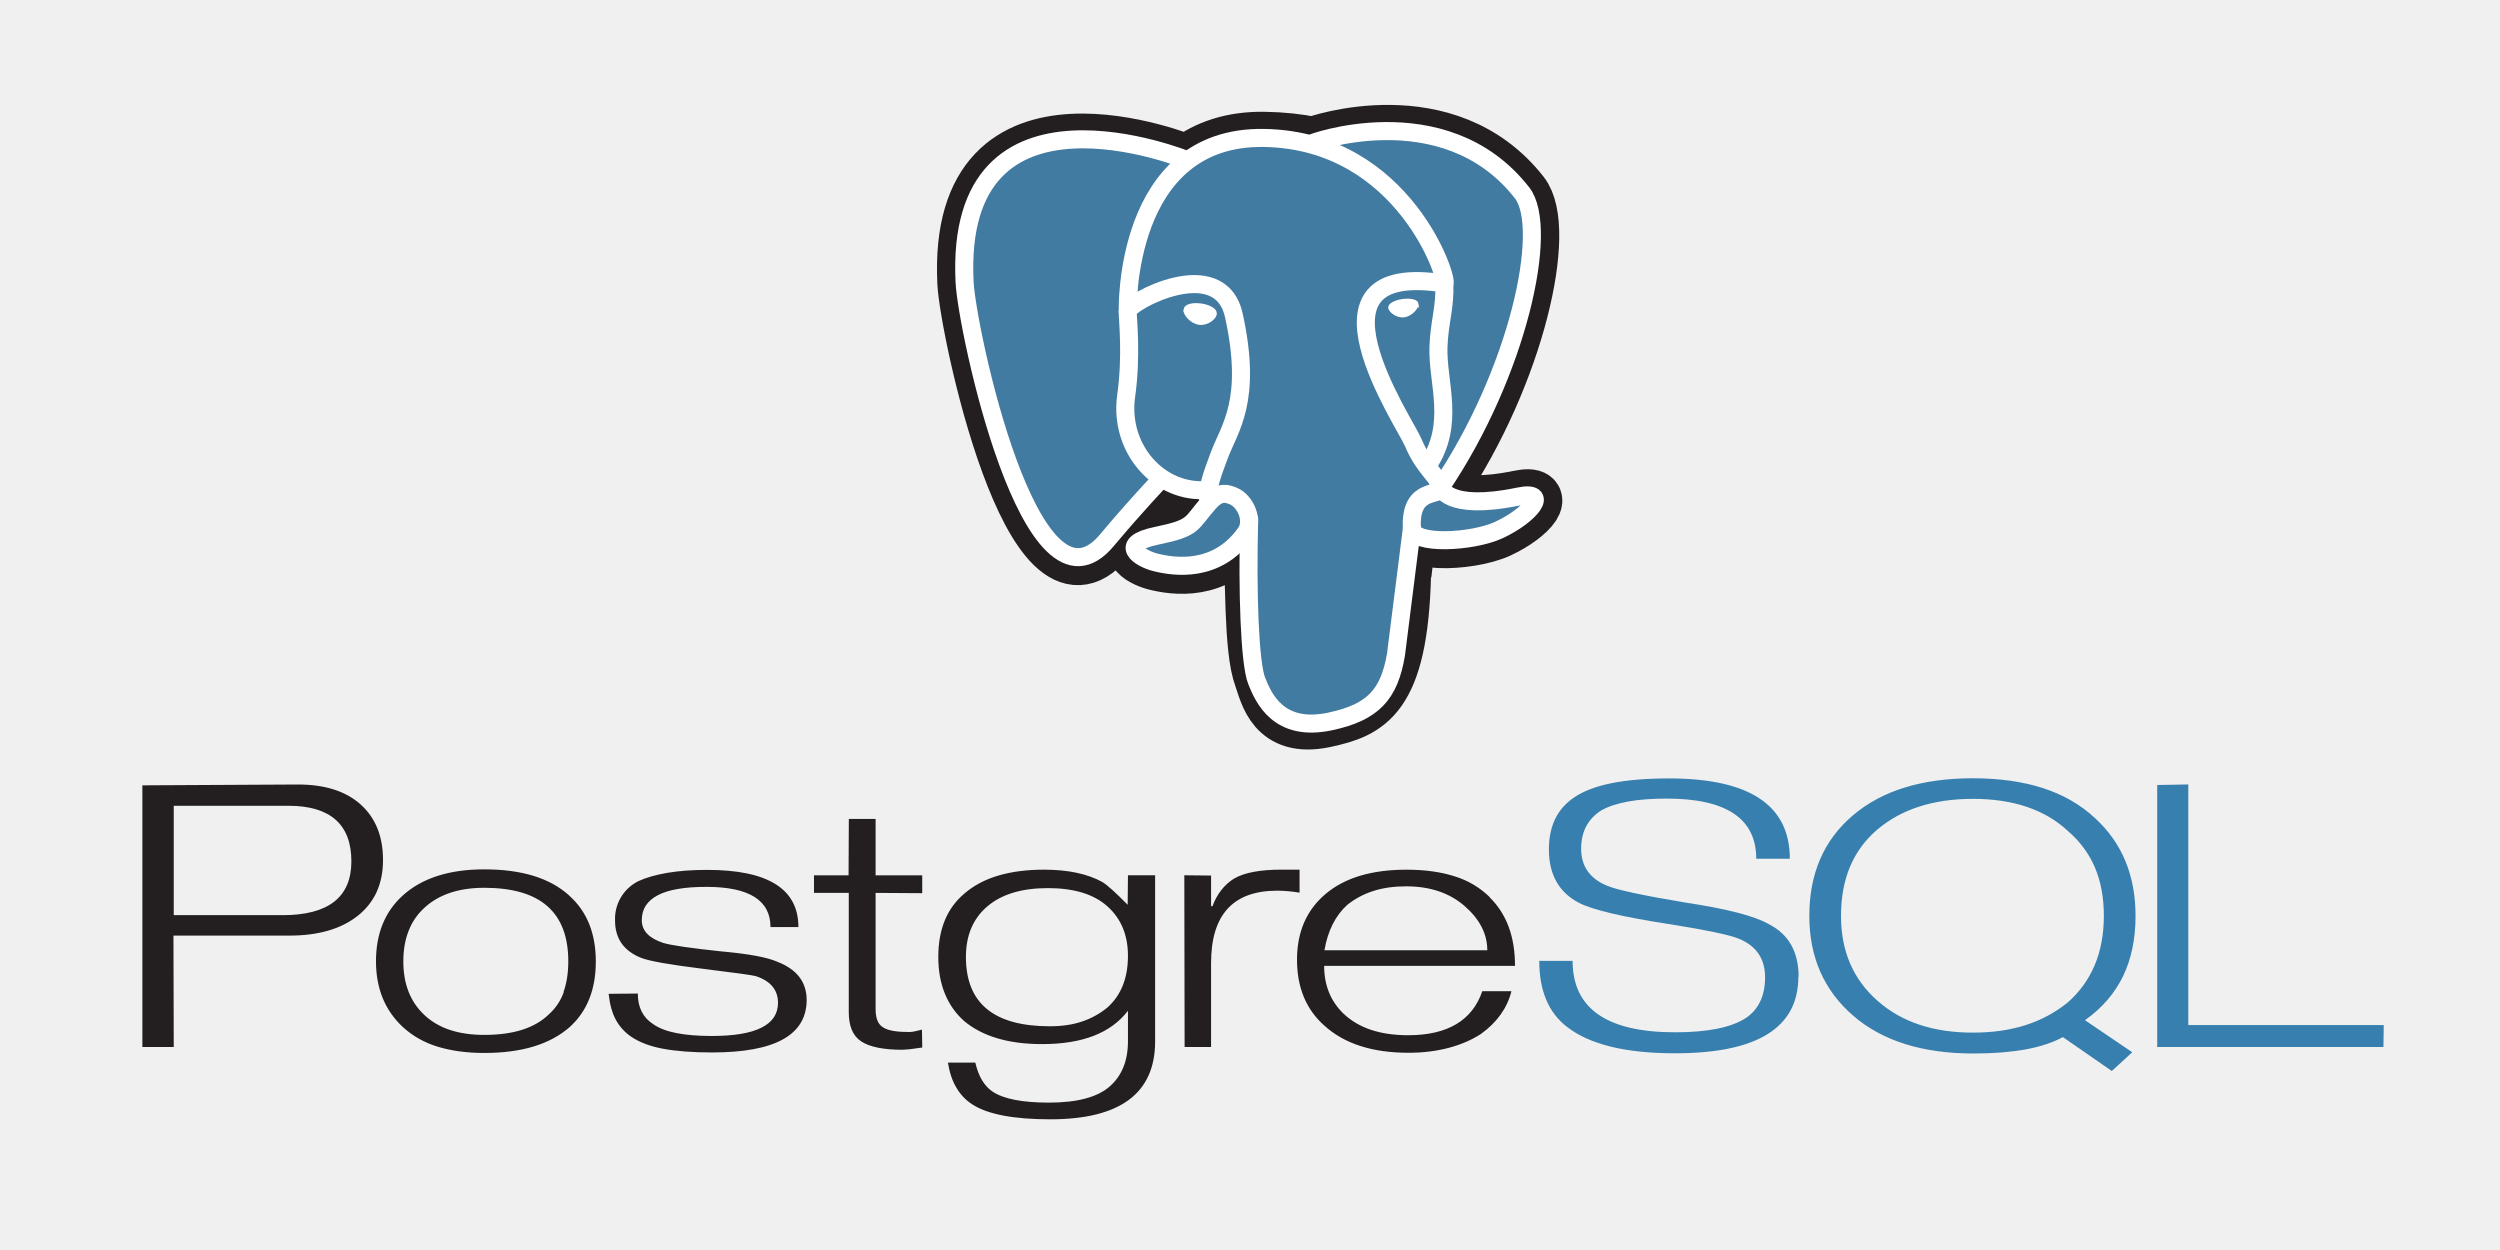
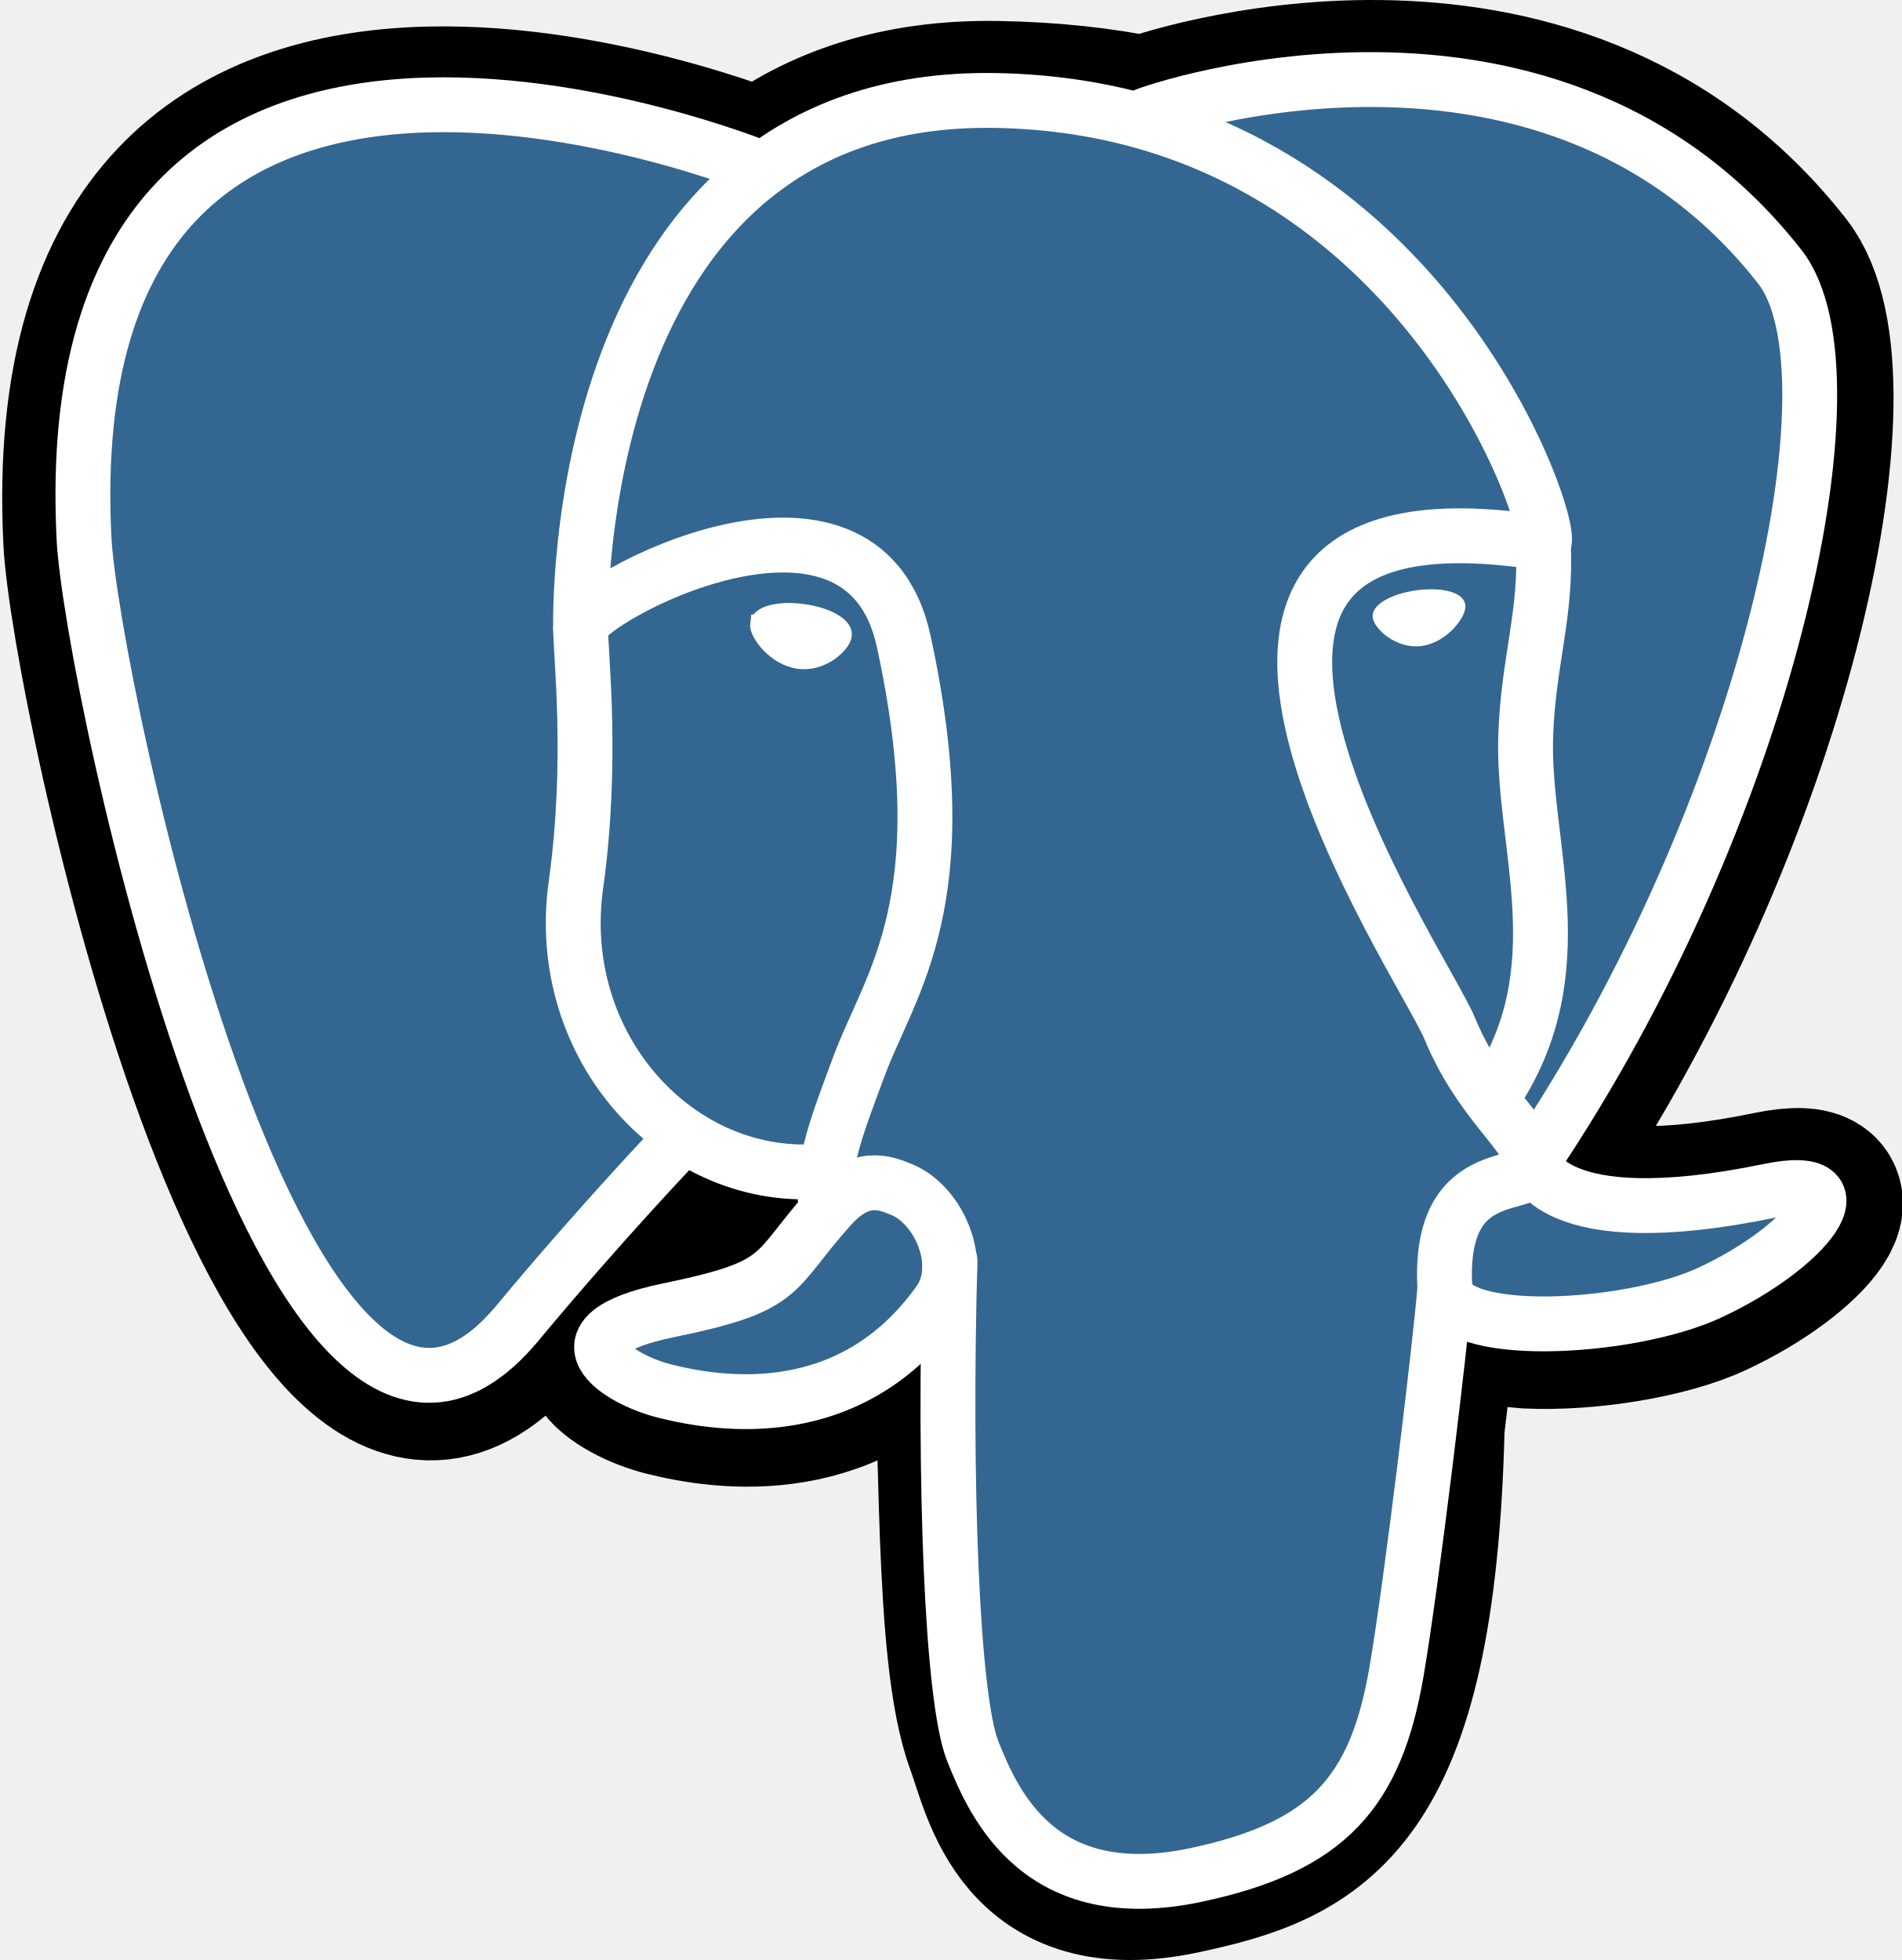
- <svg xmlns="http://www.w3.org/2000/svg" width="120" height="60">
-   <style>.B{stroke-width:.866}.C{stroke:#fff}.D{stroke-linecap:round}.E{stroke-linejoin:round}</style>
-   <path d="M13.56 43.927H8.34v-5.25h5.504c2.014 0 3.022.9 3.022 2.666 0 1.723-1.102 2.585-3.305 2.585m3.752-5.312c-.715-.64-1.716-.96-3.003-.96l-7.476.04v12.56H8.34l-.014-5.347h5.563c1.395 0 2.493-.32 3.294-.96s1.202-1.53 1.202-2.666-.358-2.026-1.073-2.666zm9.747 9.004a2.56 2.56 0 0 1-.715 1.068c-.675.66-1.704.987-3.1.987-1.25 0-2.2-.32-2.88-.96s-1.005-1.497-1.005-2.57c0-.56.088-1.055.263-1.488a2.92 2.92 0 0 1 .762-1.096c.692-.63 1.646-.947 2.86-.947 2.7 0 4.033 1.177 4.033 3.53 0 .56-.077 1.05-.23 1.474m.273-4.633c-.918-.837-2.277-1.256-4.077-1.256-1.7 0-3.015.428-3.942 1.283-.837.774-1.255 1.818-1.255 3.132 0 1.305.432 2.358 1.296 3.16.477.432 1.033.745 1.667.938s1.38.3 2.234.3c1.8 0 3.154-.414 4.1-1.242.837-.756 1.255-1.804 1.255-3.145 0-1.35-.423-2.403-1.27-3.16zm11.4 4.997c0 1.7-1.515 2.536-4.544 2.536-.926 0-1.706-.06-2.34-.176s-1.148-.313-1.544-.584a2.31 2.31 0 0 1-.728-.8c-.18-.323-.297-.75-.35-1.255l1.4-.013c0 .665.247 1.155.74 1.47.53.378 1.467.567 2.813.567 2.117 0 3.176-.53 3.176-1.592 0-.62-.355-1.047-1.065-1.28-.144-.045-1-.164-2.57-.357s-2.546-.367-2.933-.52c-.836-.333-1.254-.93-1.254-1.794a2.02 2.02 0 0 1 1.12-1.889c.37-.17.83-.303 1.384-.398s1.195-.142 1.924-.142c2.916 0 4.374.915 4.374 2.745h-1.34c0-1.286-1.025-1.93-3.075-1.93-1.043 0-1.82.13-2.333.4s-.77.66-.77 1.2c0 .504.346.868 1.038 1.093.405.117 1.335.252 2.792.405 1.304.117 2.198.283 2.684.5.926.36 1.4.97 1.4 1.834zm5.536 2.3l-.573.08-.358.027c-.918 0-1.58-.133-1.985-.4s-.6-.732-.6-1.4v-5.73h-1.67v-.843h1.66l.013-2.708h1.285v2.708h2.238v.857l-2.238-.014v5.577c0 .415.1.702.33.86s.614.237 1.18.237c.08.01.17.006.27-.01s.247-.05.445-.102l.014.86zm8.887-1.912a3.81 3.81 0 0 1-1.2.661c-.45.153-.966.23-1.55.23-2.688 0-4.03-1.1-4.03-3.33 0-1.033.344-1.842 1.03-2.426s1.656-.876 2.905-.876c1.258 0 2.213.294 2.865.883s.978 1.377.978 2.366c0 1.078-.333 1.9-.998 2.494m2.283-6.36h-1.285l-.014 1.417c-.566-.575-.97-.94-1.214-1.092-.72-.395-1.65-.593-2.792-.593-1.673 0-2.95.382-3.83 1.146-.836.7-1.254 1.717-1.254 3.047 0 .656.106 1.243.317 1.76s.52.955.925 1.314c.883.737 2.13 1.106 3.742 1.106 1.936 0 3.3-.53 4.12-1.6v1.467c0 .935-.295 1.66-.884 2.172s-1.558.77-2.907.77c-1.268 0-2.172-.175-2.7-.524-.405-.268-.684-.734-.836-1.397H45.5c.144.925.535 1.595 1.174 2.008.738.476 1.984.714 3.738.714 3.356 0 5.034-1.247 5.034-3.742v-7.983zm6.95.835a6.72 6.72 0 0 0-1.078-.094c-2.112 0-3.168 1.158-3.168 3.475v4.028h-1.27l-.014-8.243 1.285.013v1.47h.067c.216-.58.557-1.02 1.025-1.318.512-.3 1.276-.435 2.292-.435h.863v1.103zm1.196 2.766c.162-.937.526-1.662 1.092-2.176.37-.297.787-.52 1.254-.67s.994-.223 1.578-.223c1.142 0 2.074.313 2.798.94s1.095 1.336 1.095 2.13h-7.807m7.933-2.543a4.12 4.12 0 0 0-1.674-1.001c-.666-.217-1.444-.325-2.335-.325-1.665 0-2.956.387-3.874 1.16s-1.377 1.827-1.377 3.16.44 2.4 1.322 3.172c.953.864 2.298 1.296 4.035 1.296.692 0 1.333-.08 1.922-.235s1.104-.38 1.545-.665c.774-.556 1.263-1.24 1.47-2.056h-1.4c-.477 1.4-1.663 2.114-3.56 2.114-1.34 0-2.37-.344-3.1-1.034-.62-.6-.93-1.356-.93-2.296h9.16c0-1.398-.4-2.495-1.228-3.3z" fill="#231f20" />
-   <path d="M86.32 46.888c0 2.447-1.974 3.67-5.92 3.67-2.365 0-4.092-.42-5.18-1.265-.9-.693-1.335-1.75-1.335-3.17h1.6c0 2.285 1.64 3.427 4.925 3.427 1.574 0 2.713-.234 3.414-.7.594-.413.9-1.06.9-1.94 0-.872-.405-1.483-1.215-1.834-.46-.2-1.58-.427-3.36-.715-2.24-.342-3.693-.683-4.358-1.024-.962-.503-1.444-1.357-1.444-2.562 0-1.123.4-1.96 1.228-2.508.88-.602 2.393-.903 4.534-.903 3.87 0 5.803 1.285 5.803 3.855H84.3c0-1.925-1.437-2.887-4.3-2.887-1.44 0-2.494.194-3.16.58-.63.414-.945 1.02-.945 1.822 0 .837.405 1.426 1.215 1.768.43.198 1.7.472 3.806.824 1.98.297 3.315.643 4 1.04.945.486 1.417 1.327 1.417 2.524zm12.908 1.25a6.2 6.2 0 0 1-2.012 1.071c-.748.238-1.585.357-2.512.357-1.9 0-3.42-.5-4.586-1.53s-1.75-2.377-1.75-4.074c0-1.77.578-3.147 1.735-4.135s2.7-1.482 4.6-1.482c1.936 0 3.458.516 4.565 1.55.585.503 1.017 1.1 1.297 1.765s.42 1.44.42 2.303c0 1.76-.586 3.152-1.756 4.176m.845.833c.828-.584 1.44-1.3 1.837-2.123s.595-1.8.595-2.878c0-1.95-.648-3.514-1.944-4.7-.693-.647-1.53-1.128-2.5-1.442s-2.1-.472-3.36-.472c-2.447 0-4.368.593-5.763 1.78s-2.092 2.795-2.092 4.826c0 1.977.703 3.572 2.1 4.785s3.33 1.82 5.768 1.82c.953 0 1.785-.065 2.496-.193s1.313-.327 1.808-.594l2.348 1.627.98-.9-2.273-1.542zm14.33 1.283h-10.858V37.68l1.493-.027v11.55h9.38l-.014 1.05z" fill="#367faf" />
-   <path d="M67.415 27.556c.197-1.64.138-1.88 1.36-1.614l.3.027c.94.043 2.167-.15 2.89-.486 1.553-.72 2.474-1.924.943-1.608-3.494.72-3.734-.462-3.734-.462 3.69-5.474 5.23-12.423 3.9-14.123-3.63-4.64-9.916-2.445-10.02-2.388l-.033.006c-.69-.143-1.463-.23-2.33-.243-1.58-.026-2.78.414-3.7 1.105 0 0-11.212-4.62-10.7 5.81.11 2.218 3.18 16.786 6.84 12.386 1.338-1.61 2.63-2.97 2.63-2.97.642.427 1.4.644 2.217.566l.062-.053a2.43 2.43 0 0 0 .025.626c-.943 1.053-.666 1.24-2.55 1.627-1.907.393-.787 1.093-.055 1.276.887.222 2.94.536 4.325-1.405l-.055.222c.37.296.345 2.127.397 3.435s.14 2.53.407 3.25.58 2.574 3.06 2.043c2.07-.444 3.654-1.082 3.798-7.023" fill="#231f20" stroke="#231f20" stroke-width="2.598" />
-   <path d="M72.916 23.875c-3.494.72-3.734-.462-3.734-.462 3.69-5.474 5.23-12.423 3.9-14.124-3.63-4.64-9.916-2.445-10.02-2.388l-.034.006c-.69-.143-1.463-.23-2.33-.243-1.58-.026-2.78.414-3.7 1.105 0 0-11.212-4.62-10.7 5.81.11 2.22 3.18 16.786 6.84 12.386 1.338-1.61 2.63-2.97 2.63-2.97.642.427 1.41.644 2.216.566l.063-.053c-.02.2-.01.395.025.626-.943 1.053-.666 1.24-2.55 1.627-1.907.393-.787 1.093-.055 1.276.887.222 2.94.536 4.325-1.405l-.055.222c.37.296.63 1.925.585 3.4s-.072 2.49.22 3.282.58 2.574 3.06 2.043c2.07-.444 3.144-1.594 3.293-3.512.106-1.364.346-1.162.36-2.38l.192-.577c.222-1.85.035-2.445 1.31-2.167l.3.027c.94.043 2.168-.15 2.89-.486 1.553-.72 2.474-1.924.943-1.608z" fill="#417ba2" />
-   <g fill="none" class="C B">
-     <g class="D">
-       <path d="M59.96 24.935c-.096 3.44.024 6.903.36 7.745s1.057 2.48 3.536 1.948c2.07-.444 2.824-1.303 3.15-3.2l.765-6.063M57 7.692s-11.22-4.586-10.7 5.842c.1 2.22 3.18 16.787 6.84 12.387 1.338-1.6 2.547-2.87 2.547-2.87M63.05 6.855c-.4.122 6.24-2.423 10.008 2.4 1.33 1.7-.2 8.65-3.9 14.124" class="E" />
-       <path d="M69.157 23.37s.24 1.183 3.735.462c1.53-.316.6.887-.943 1.608-1.274.59-4.13.743-4.178-.074-.12-2.11 1.504-1.468 1.386-1.996-.106-.476-.832-.943-1.312-2.107-.42-1.017-5.75-8.812 1.48-7.654.265-.055-1.886-6.877-8.652-6.988s-6.542 8.32-6.542 8.32" stroke-linejoin="bevel" />
-     </g>
-     <g class="E">
-       <path d="M58.066 24.09c-.943 1.053-.666 1.24-2.55 1.627-1.907.393-.787 1.093-.055 1.276.887.222 2.94.536 4.325-1.405.422-.59-.002-1.534-.582-1.775-.28-.116-.655-.26-1.136.277z" />
-       <path d="M58.004 24.072c-.095-.62.204-1.356.523-2.22.48-1.294 1.6-2.588.703-6.692-.66-3.058-5.098-.637-5.1-.222s.2 2.102-.074 4.067c-.36 2.564 1.63 4.733 3.923 4.51" class="D" />
-     </g>
+ <svg xmlns="http://www.w3.org/2000/svg" width="432.071pt" height="445.383pt" viewBox="0 0 432.071 445.383" xml:space="preserve">
+   <g id="orginal" style="fill-rule:nonzero;clip-rule:nonzero;stroke:#000000;stroke-miterlimit:4;">
+ 	</g>
+   <g id="Layer_x0020_3" style="fill-rule:nonzero;clip-rule:nonzero;fill:none;stroke:#FFFFFF;stroke-width:12.465;stroke-linecap:round;stroke-linejoin:round;stroke-miterlimit:4;">
+     <path style="fill:#000000;stroke:#000000;stroke-width:37.395;stroke-linecap:butt;stroke-linejoin:miter;" d="M323.205,324.227c2.833-23.601,1.984-27.062,19.563-23.239l4.463,0.392c13.517,0.615,31.199-2.174,41.587-7c22.362-10.376,35.622-27.7,13.572-23.148c-50.297,10.376-53.755-6.655-53.755-6.655c53.111-78.803,75.313-178.836,56.149-203.322    C352.514-5.534,262.036,26.049,260.522,26.869l-0.482,0.089c-9.938-2.062-21.06-3.294-33.554-3.496c-22.761-0.374-40.032,5.967-53.133,15.904c0,0-161.408-66.498-153.899,83.628c1.597,31.936,45.777,241.655,98.47,178.31    c19.259-23.163,37.871-42.748,37.871-42.748c9.242,6.14,20.307,9.272,31.912,8.147l0.897-0.765c-0.281,2.876-0.157,5.689,0.359,9.019c-13.572,15.167-9.584,17.83-36.723,23.416c-27.457,5.659-11.326,15.734-0.797,18.367c12.768,3.193,42.305,7.716,62.268-20.224    l-0.795,3.188c5.325,4.26,4.965,30.619,5.72,49.452c0.756,18.834,2.017,36.409,5.856,46.771c3.839,10.36,8.369,37.05,44.036,29.406c29.809-6.388,52.6-15.582,54.677-101.107" />
+     <path style="fill:#336791;stroke:none;" d="M402.395,271.23c-50.302,10.376-53.76-6.655-53.76-6.655c53.111-78.808,75.313-178.843,56.153-203.326c-52.27-66.785-142.752-35.2-144.262-34.38l-0.486,0.087c-9.938-2.063-21.06-3.292-33.56-3.496c-22.761-0.373-40.026,5.967-53.127,15.902    c0,0-161.411-66.495-153.904,83.63c1.597,31.938,45.776,241.657,98.471,178.312c19.26-23.163,37.869-42.748,37.869-42.748c9.243,6.14,20.308,9.272,31.908,8.147l0.901-0.765c-0.28,2.876-0.152,5.689,0.361,9.019c-13.575,15.167-9.586,17.83-36.723,23.416    c-27.459,5.659-11.328,15.734-0.796,18.367c12.768,3.193,42.307,7.716,62.266-20.224l-0.796,3.188c5.319,4.26,9.054,27.711,8.428,48.969c-0.626,21.259-1.044,35.854,3.147,47.254c4.191,11.4,8.368,37.05,44.042,29.406c29.809-6.388,45.256-22.942,47.405-50.555    c1.525-19.631,4.976-16.729,5.194-34.28l2.768-8.309c3.192-26.611,0.507-35.196,18.872-31.203l4.463,0.392c13.517,0.615,31.208-2.174,41.591-7c22.358-10.376,35.618-27.7,13.573-23.148z" />
+     <path d="M215.866,286.484c-1.385,49.516,0.348,99.377,5.193,111.495c4.848,12.118,15.223,35.688,50.9,28.045c29.806-6.39,40.651-18.756,45.357-46.051c3.466-20.082,10.148-75.854,11.005-87.281" />
+     <path d="M173.104,38.256c0,0-161.521-66.016-154.012,84.109c1.597,31.938,45.779,241.664,98.473,178.316c19.256-23.166,36.671-41.335,36.671-41.335" />
+     <path d="M260.349,26.207c-5.591,1.753,89.848-34.889,144.087,34.417c19.159,24.484-3.043,124.519-56.153,203.329" />
+     <path style="stroke-linejoin:bevel;" d="M348.282,263.953c0,0,3.461,17.036,53.764,6.653c22.04-4.552,8.776,12.774-13.577,23.155c-18.345,8.514-59.474,10.696-60.146-1.069c-1.729-30.355,21.647-21.133,19.96-28.739c-1.525-6.85-11.979-13.573-18.894-30.338    c-6.037-14.633-82.796-126.849,21.287-110.183c3.813-0.789-27.146-99.002-124.553-100.599c-97.385-1.597-94.19,119.762-94.19,119.762" />
+     <path d="M188.604,274.334c-13.577,15.166-9.584,17.829-36.723,23.417c-27.459,5.66-11.326,15.733-0.797,18.365c12.768,3.195,42.307,7.718,62.266-20.229c6.078-8.509-0.036-22.086-8.385-25.547c-4.034-1.671-9.428-3.765-16.361,3.994z" />
+     <path d="M187.715,274.069c-1.368-8.917,2.93-19.528,7.536-31.942c6.922-18.626,22.893-37.255,10.117-96.339c-9.523-44.029-73.396-9.163-73.436-3.193c-0.039,5.968,2.889,30.26-1.067,58.548c-5.162,36.913,23.488,68.132,56.479,64.938" />
+     <path style="fill:#FFFFFF;stroke-width:4.155;stroke-linecap:butt;stroke-linejoin:miter;" d="M172.517,141.7c-0.288,2.039,3.733,7.48,8.976,8.207c5.234,0.73,9.714-3.522,9.998-5.559c0.284-2.039-3.732-4.285-8.977-5.015c-5.237-0.731-9.719,0.333-9.996,2.367z" />
+     <path style="fill:#FFFFFF;stroke-width:2.078;stroke-linecap:butt;stroke-linejoin:miter;" d="M331.941,137.543c0.284,2.039-3.732,7.48-8.976,8.207c-5.238,0.73-9.718-3.522-10.005-5.559c-0.277-2.039,3.74-4.285,8.979-5.015c5.239-0.73,9.718,0.333,10.002,2.368z" />
+     <path d="M350.676,123.432c0.863,15.994-3.445,26.888-3.988,43.914c-0.804,24.748,11.799,53.074-7.191,81.435" />
+     <path style="stroke-width:3;" d="M0,60.232" />
  </g>
-   <g fill="#fff" class="C">
-     <path d="M56.948 14.877c-.02.142.26.52.623.57s.675-.245.694-.386-.26-.298-.624-.35-.675.023-.694.165z" stroke-width=".289" />
-     <path d="M68.022 14.588c.02.142-.26.52-.623.57s-.675-.245-.695-.386.26-.298.624-.348.675.023.695.165z" stroke-width=".144" />
-   </g>
-   <path d="M69.323 13.608c.06 1.11-.24 1.868-.277 3.05-.056 1.72.82 3.687-.5 5.657" fill="none" class="B C D E" />
</svg>
